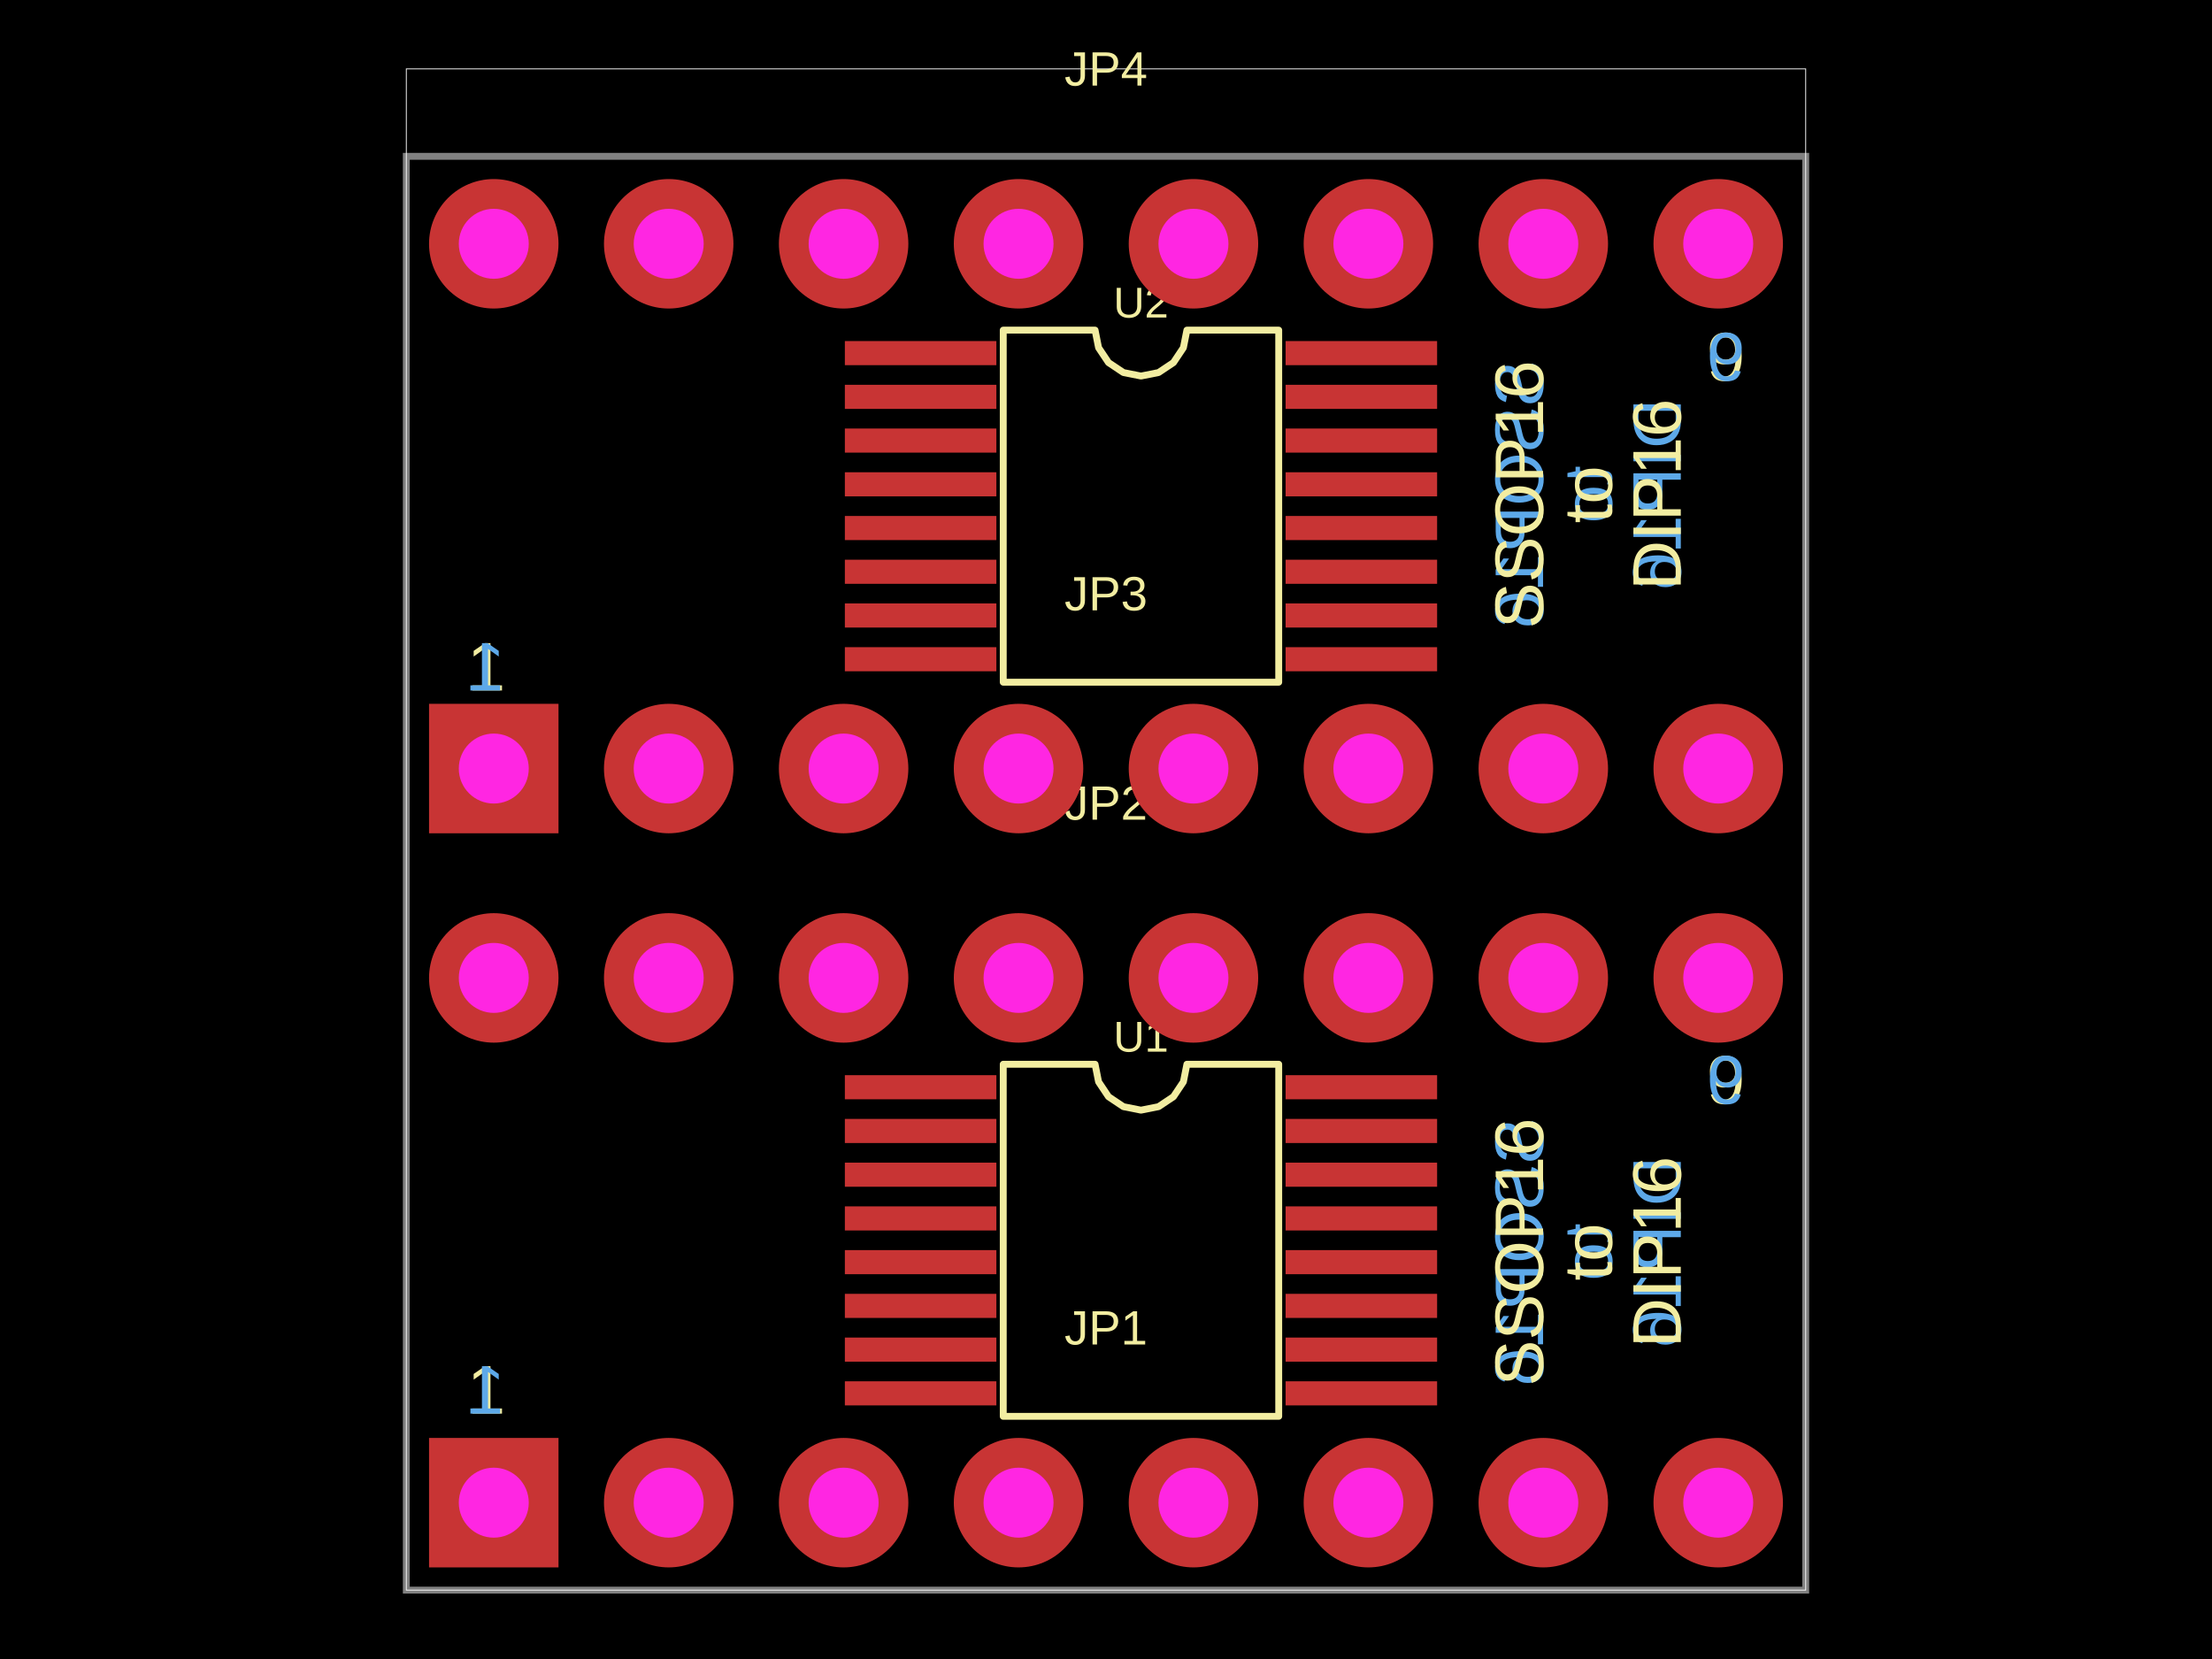
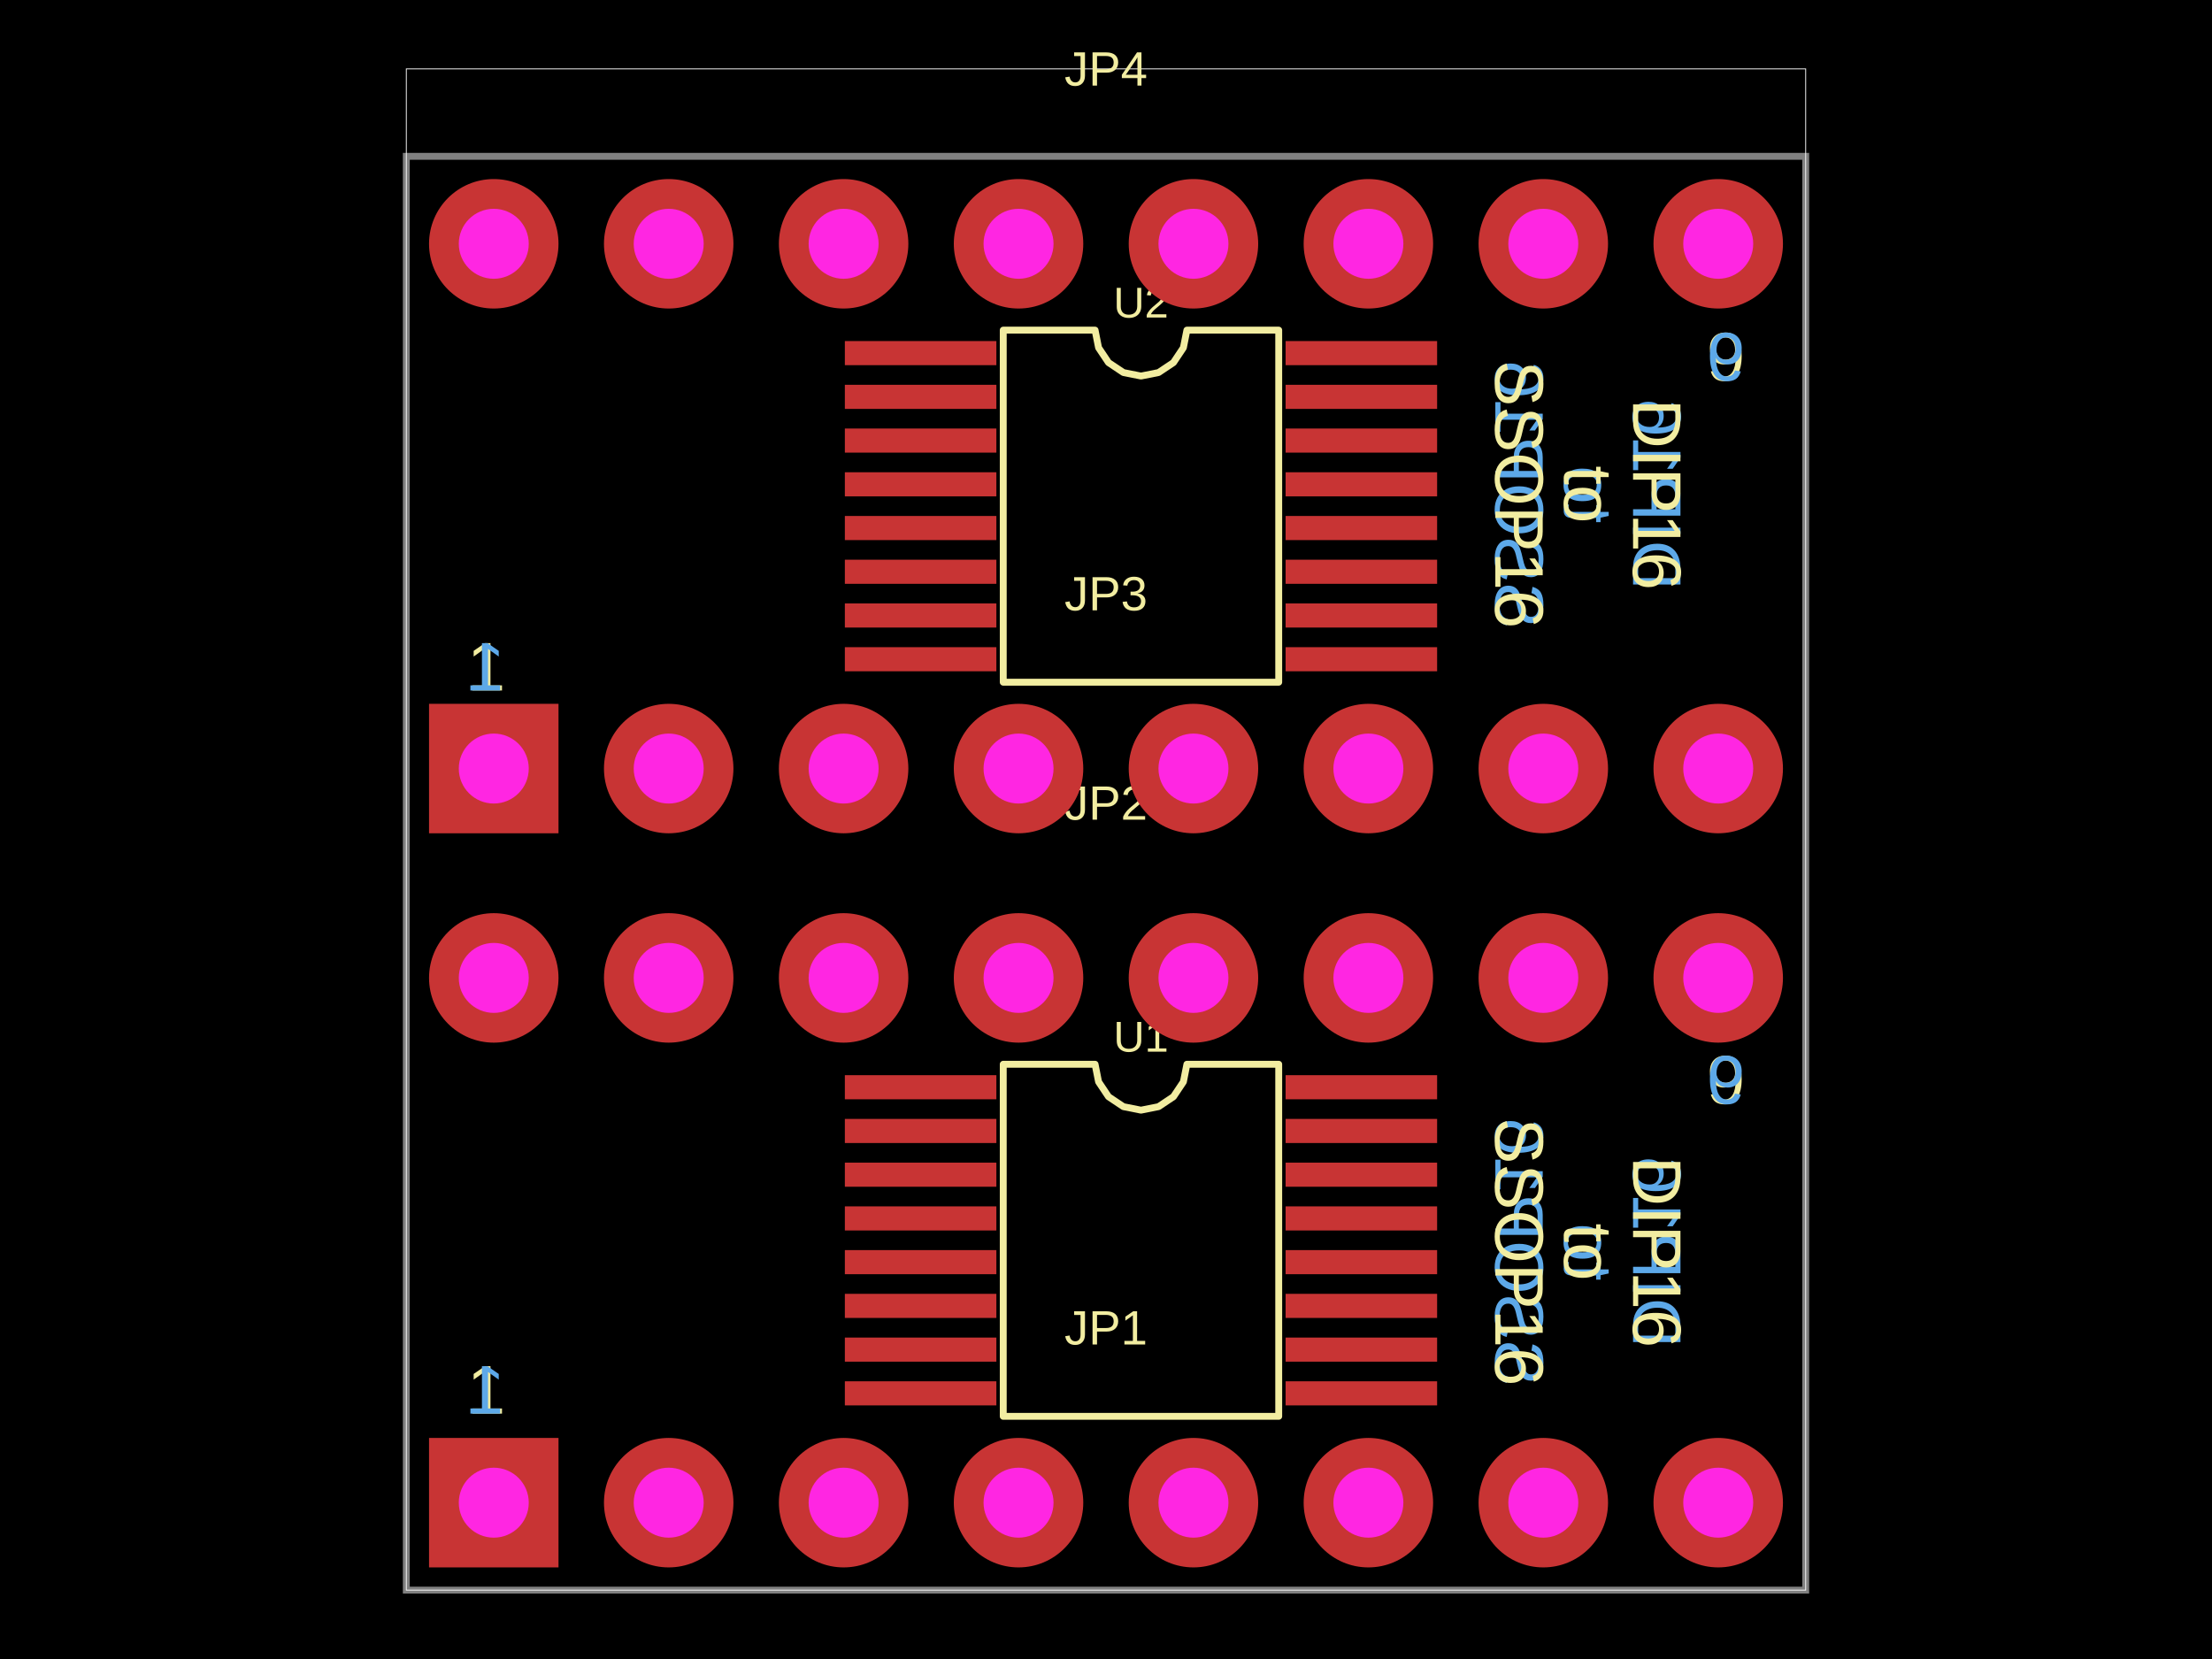
- <svg xmlns="http://www.w3.org/2000/svg" width="800" height="600" data-software-used-string="@tscircuit/core@0.0.616">
+ <svg xmlns="http://www.w3.org/2000/svg" width="800" height="600" data-software-used-string="@tscircuit/core@0.0.747">
  <style />
  <rect class="boundary" x="0" y="0" fill="#000" width="800" height="600" />
  <rect class="pcb-boundary" fill="none" stroke="#fff" stroke-width="0.3" x="146.949" y="24.907" width="506.102" height="550.187" />
  <path class="pcb-board" d="M 146.949 575.093 L 653.051 575.093 L 653.051 56.538 L 146.949 56.538 Z" fill="none" stroke="rgba(255, 255, 255, 0.5)" stroke-width="2.491" />
  <rect class="pcb-pad" fill="rgb(200, 52, 52)" x="305.554" y="388.854" width="54.795" height="8.717" data-layer="top" />
  <rect class="pcb-pad" fill="rgb(200, 52, 52)" x="305.554" y="404.67" width="54.795" height="8.717" data-layer="top" />
  <rect class="pcb-pad" fill="rgb(200, 52, 52)" x="305.554" y="420.486" width="54.795" height="8.717" data-layer="top" />
  <rect class="pcb-pad" fill="rgb(200, 52, 52)" x="305.554" y="436.301" width="54.795" height="8.717" data-layer="top" />
  <rect class="pcb-pad" fill="rgb(200, 52, 52)" x="305.554" y="452.117" width="54.795" height="8.717" data-layer="top" />
  <rect class="pcb-pad" fill="rgb(200, 52, 52)" x="305.554" y="467.933" width="54.795" height="8.717" data-layer="top" />
  <rect class="pcb-pad" fill="rgb(200, 52, 52)" x="305.554" y="483.748" width="54.795" height="8.717" data-layer="top" />
  <rect class="pcb-pad" fill="rgb(200, 52, 52)" x="305.554" y="499.564" width="54.795" height="8.717" data-layer="top" />
  <rect class="pcb-pad" fill="rgb(200, 52, 52)" x="464.956" y="499.564" width="54.795" height="8.717" data-layer="top" />
  <rect class="pcb-pad" fill="rgb(200, 52, 52)" x="464.956" y="483.748" width="54.795" height="8.717" data-layer="top" />
  <rect class="pcb-pad" fill="rgb(200, 52, 52)" x="464.956" y="467.933" width="54.795" height="8.717" data-layer="top" />
  <rect class="pcb-pad" fill="rgb(200, 52, 52)" x="464.956" y="452.117" width="54.795" height="8.717" data-layer="top" />
  <rect class="pcb-pad" fill="rgb(200, 52, 52)" x="464.956" y="436.301" width="54.795" height="8.717" data-layer="top" />
  <rect class="pcb-pad" fill="rgb(200, 52, 52)" x="464.956" y="420.486" width="54.795" height="8.717" data-layer="top" />
  <rect class="pcb-pad" fill="rgb(200, 52, 52)" x="464.956" y="404.67" width="54.795" height="8.717" data-layer="top" />
  <rect class="pcb-pad" fill="rgb(200, 52, 52)" x="464.956" y="388.854" width="54.795" height="8.717" data-layer="top" />
  <rect class="pcb-pad" fill="rgb(200, 52, 52)" x="305.554" y="123.35" width="54.795" height="8.717" data-layer="top" />
  <rect class="pcb-pad" fill="rgb(200, 52, 52)" x="305.554" y="139.166" width="54.795" height="8.717" data-layer="top" />
  <rect class="pcb-pad" fill="rgb(200, 52, 52)" x="305.554" y="154.981" width="54.795" height="8.717" data-layer="top" />
  <rect class="pcb-pad" fill="rgb(200, 52, 52)" x="305.554" y="170.797" width="54.795" height="8.717" data-layer="top" />
  <rect class="pcb-pad" fill="rgb(200, 52, 52)" x="305.554" y="186.613" width="54.795" height="8.717" data-layer="top" />
  <rect class="pcb-pad" fill="rgb(200, 52, 52)" x="305.554" y="202.428" width="54.795" height="8.717" data-layer="top" />
  <rect class="pcb-pad" fill="rgb(200, 52, 52)" x="305.554" y="218.244" width="54.795" height="8.717" data-layer="top" />
  <rect class="pcb-pad" fill="rgb(200, 52, 52)" x="305.554" y="234.06" width="54.795" height="8.717" data-layer="top" />
  <rect class="pcb-pad" fill="rgb(200, 52, 52)" x="464.956" y="234.06" width="54.795" height="8.717" data-layer="top" />
  <rect class="pcb-pad" fill="rgb(200, 52, 52)" x="464.956" y="218.244" width="54.795" height="8.717" data-layer="top" />
  <rect class="pcb-pad" fill="rgb(200, 52, 52)" x="464.956" y="202.428" width="54.795" height="8.717" data-layer="top" />
  <rect class="pcb-pad" fill="rgb(200, 52, 52)" x="464.956" y="186.613" width="54.795" height="8.717" data-layer="top" />
  <rect class="pcb-pad" fill="rgb(200, 52, 52)" x="464.956" y="170.797" width="54.795" height="8.717" data-layer="top" />
  <rect class="pcb-pad" fill="rgb(200, 52, 52)" x="464.956" y="154.981" width="54.795" height="8.717" data-layer="top" />
  <rect class="pcb-pad" fill="rgb(200, 52, 52)" x="464.956" y="139.166" width="54.795" height="8.717" data-layer="top" />
  <rect class="pcb-pad" fill="rgb(200, 52, 52)" x="464.956" y="123.35" width="54.795" height="8.717" data-layer="top" />
  <path class="pcb-silkscreen pcb-silkscreen-top" d="M 362.839 512.235 L 362.839 384.9 L 396.048 384.9 L 397.312 391.255 L 400.911 396.641 L 406.298 400.241 L 412.653 401.505 L 419.007 400.241 L 424.394 396.641 L 427.993 391.255 L 429.257 384.9 L 462.466 384.9 L 462.466 512.235 L 362.839 512.235 Z" fill="none" stroke="#f2eda1" stroke-width="2.491" stroke-linecap="round" stroke-linejoin="round" data-pcb-component-id="pcb_component_0" data-pcb-silkscreen-path-id="pcb_silkscreen_path_0" />
  <path class="pcb-silkscreen pcb-silkscreen-top" d="M 362.839 246.731 L 362.839 119.396 L 396.048 119.396 L 397.312 125.75 L 400.911 131.137 L 406.298 134.736 L 412.653 136 L 419.007 134.736 L 424.394 131.137 L 427.993 125.75 L 429.257 119.396 L 462.466 119.396 L 462.466 246.731 L 362.839 246.731 Z" fill="none" stroke="#f2eda1" stroke-width="2.491" stroke-linecap="round" stroke-linejoin="round" data-pcb-component-id="pcb_component_3" data-pcb-silkscreen-path-id="pcb_silkscreen_path_1" />
  <text x="0" y="0" dx="0" dy="0" fill="#f2eda1" font-family="Arial, sans-serif" font-size="15.593" text-anchor="middle" dominant-baseline="central" transform="matrix(1,0,0,1,412.6526,374.9377)" class="pcb-silkscreen-text pcb-silkscreen-top" data-pcb-silkscreen-text-id="pcb_component_0" stroke="none">U1</text>
  <text x="0" y="0" dx="0" dy="0" fill="#f2eda1" font-family="Arial, sans-serif" font-size="17.435" text-anchor="middle" dominant-baseline="central" transform="matrix(1,0,0,1,400,480.1993)" class="pcb-silkscreen-text pcb-silkscreen-top" data-pcb-silkscreen-text-id="pcb_component_1" stroke="none">JP1</text>
  <text x="0" y="0" dx="0" dy="0" fill="#f2eda1" font-family="Arial, sans-serif" font-size="17.435" text-anchor="middle" dominant-baseline="central" transform="matrix(1,0,0,1,400,290.411)" class="pcb-silkscreen-text pcb-silkscreen-top" data-pcb-silkscreen-text-id="pcb_component_2" stroke="none">JP2</text>
  <text x="0" y="0" dx="0" dy="0" fill="#f2eda1" font-family="Arial, sans-serif" font-size="15.593" text-anchor="middle" dominant-baseline="central" transform="matrix(1,0,0,1,412.6526,109.4334)" class="pcb-silkscreen-text pcb-silkscreen-top" data-pcb-silkscreen-text-id="pcb_component_3" stroke="none">U2</text>
  <text x="0" y="0" dx="0" dy="0" fill="#f2eda1" font-family="Arial, sans-serif" font-size="17.435" text-anchor="middle" dominant-baseline="central" transform="matrix(1,0,0,1,400,214.6949)" class="pcb-silkscreen-text pcb-silkscreen-top" data-pcb-silkscreen-text-id="pcb_component_4" stroke="none">JP3</text>
  <text x="0" y="0" dx="0" dy="0" fill="#f2eda1" font-family="Arial, sans-serif" font-size="17.435" text-anchor="middle" dominant-baseline="central" transform="matrix(1,0,0,1,400,24.9066)" class="pcb-silkscreen-text pcb-silkscreen-top" data-pcb-silkscreen-text-id="pcb_component_5" stroke="none">JP4</text>
-   <text x="0" y="0" dx="0" dy="0" fill="#5da9e9" font-family="Arial, sans-serif" font-size="24.907" text-anchor="middle" dominant-baseline="central" transform="matrix(1.8369701987210297e-16,1,1,-1.8369701987210297e-16,549.4396,178.8294)" class="pcb-silkscreen-text pcb-silkscreen-bottom" data-pcb-silkscreen-text-id="null" stroke="none">SSOP16</text>
-   <text x="0" y="0" dx="0" dy="0" fill="#5da9e9" font-family="Arial, sans-serif" font-size="24.907" text-anchor="middle" dominant-baseline="central" transform="matrix(1.8369701987210297e-16,1,1,-1.8369701987210297e-16,574.3462,178.8294)" class="pcb-silkscreen-text pcb-silkscreen-bottom" data-pcb-silkscreen-text-id="null" stroke="none">to</text>
-   <text x="0" y="0" dx="0" dy="0" fill="#5da9e9" font-family="Arial, sans-serif" font-size="24.907" text-anchor="middle" dominant-baseline="central" transform="matrix(1.8369701987210297e-16,1,1,-1.8369701987210297e-16,599.2528,178.8294)" class="pcb-silkscreen-text pcb-silkscreen-bottom" data-pcb-silkscreen-text-id="null" stroke="none">DIP16</text>
-   <text x="0" y="0" dx="0" dy="0" fill="#5da9e9" font-family="Arial, sans-serif" font-size="24.907" text-anchor="middle" dominant-baseline="central" transform="matrix(1.8369701987210297e-16,1,1,-1.8369701987210297e-16,549.4396,452.802)" class="pcb-silkscreen-text pcb-silkscreen-bottom" data-pcb-silkscreen-text-id="null" stroke="none">SSOP16</text>
-   <text x="0" y="0" dx="0" dy="0" fill="#5da9e9" font-family="Arial, sans-serif" font-size="24.907" text-anchor="middle" dominant-baseline="central" transform="matrix(1.8369701987210297e-16,1,1,-1.8369701987210297e-16,574.3462,452.802)" class="pcb-silkscreen-text pcb-silkscreen-bottom" data-pcb-silkscreen-text-id="null" stroke="none">to</text>
-   <text x="0" y="0" dx="0" dy="0" fill="#5da9e9" font-family="Arial, sans-serif" font-size="24.907" text-anchor="middle" dominant-baseline="central" transform="matrix(1.8369701987210297e-16,1,1,-1.8369701987210297e-16,599.2528,452.802)" class="pcb-silkscreen-text pcb-silkscreen-bottom" data-pcb-silkscreen-text-id="null" stroke="none">DIP16</text>
-   <text x="0" y="0" dx="0" dy="0" fill="#f2eda1" font-family="Arial, sans-serif" font-size="24.907" text-anchor="middle" dominant-baseline="central" transform="matrix(-1.8369701987210297e-16,-1,1,-1.8369701987210297e-16,549.4396,178.8294)" class="pcb-silkscreen-text pcb-silkscreen-top" data-pcb-silkscreen-text-id="null" stroke="none">SSOP16</text>
-   <text x="0" y="0" dx="0" dy="0" fill="#f2eda1" font-family="Arial, sans-serif" font-size="24.907" text-anchor="middle" dominant-baseline="central" transform="matrix(-1.8369701987210297e-16,-1,1,-1.8369701987210297e-16,574.3462,178.8294)" class="pcb-silkscreen-text pcb-silkscreen-top" data-pcb-silkscreen-text-id="null" stroke="none">to</text>
-   <text x="0" y="0" dx="0" dy="0" fill="#f2eda1" font-family="Arial, sans-serif" font-size="24.907" text-anchor="middle" dominant-baseline="central" transform="matrix(-1.8369701987210297e-16,-1,1,-1.8369701987210297e-16,599.2528,178.8294)" class="pcb-silkscreen-text pcb-silkscreen-top" data-pcb-silkscreen-text-id="null" stroke="none">DIP16</text>
-   <text x="0" y="0" dx="0" dy="0" fill="#f2eda1" font-family="Arial, sans-serif" font-size="24.907" text-anchor="middle" dominant-baseline="central" transform="matrix(-1.8369701987210297e-16,-1,1,-1.8369701987210297e-16,549.4396,452.802)" class="pcb-silkscreen-text pcb-silkscreen-top" data-pcb-silkscreen-text-id="null" stroke="none">SSOP16</text>
-   <text x="0" y="0" dx="0" dy="0" fill="#f2eda1" font-family="Arial, sans-serif" font-size="24.907" text-anchor="middle" dominant-baseline="central" transform="matrix(-1.8369701987210297e-16,-1,1,-1.8369701987210297e-16,574.3462,452.802)" class="pcb-silkscreen-text pcb-silkscreen-top" data-pcb-silkscreen-text-id="null" stroke="none">to</text>
-   <text x="0" y="0" dx="0" dy="0" fill="#f2eda1" font-family="Arial, sans-serif" font-size="24.907" text-anchor="middle" dominant-baseline="central" transform="matrix(-1.8369701987210297e-16,-1,1,-1.8369701987210297e-16,599.2528,452.802)" class="pcb-silkscreen-text pcb-silkscreen-top" data-pcb-silkscreen-text-id="null" stroke="none">DIP16</text>
+   <text x="0" y="0" dx="0" dy="0" fill="#5da9e9" font-family="Arial, sans-serif" font-size="24.907" text-anchor="middle" dominant-baseline="central" transform="matrix(1.8369701987210297e-16,-1,-1,-1.8369701987210297e-16,549.4396,178.8294)" class="pcb-silkscreen-text pcb-silkscreen-bottom" data-pcb-silkscreen-text-id="null" stroke="none">SSOP16</text>
+   <text x="0" y="0" dx="0" dy="0" fill="#5da9e9" font-family="Arial, sans-serif" font-size="24.907" text-anchor="middle" dominant-baseline="central" transform="matrix(1.8369701987210297e-16,-1,-1,-1.8369701987210297e-16,574.3462,178.8294)" class="pcb-silkscreen-text pcb-silkscreen-bottom" data-pcb-silkscreen-text-id="null" stroke="none">to</text>
+   <text x="0" y="0" dx="0" dy="0" fill="#5da9e9" font-family="Arial, sans-serif" font-size="24.907" text-anchor="middle" dominant-baseline="central" transform="matrix(1.8369701987210297e-16,-1,-1,-1.8369701987210297e-16,599.2528,178.8294)" class="pcb-silkscreen-text pcb-silkscreen-bottom" data-pcb-silkscreen-text-id="null" stroke="none">DIP16</text>
+   <text x="0" y="0" dx="0" dy="0" fill="#5da9e9" font-family="Arial, sans-serif" font-size="24.907" text-anchor="middle" dominant-baseline="central" transform="matrix(1.8369701987210297e-16,-1,-1,-1.8369701987210297e-16,549.4396,452.802)" class="pcb-silkscreen-text pcb-silkscreen-bottom" data-pcb-silkscreen-text-id="null" stroke="none">SSOP16</text>
+   <text x="0" y="0" dx="0" dy="0" fill="#5da9e9" font-family="Arial, sans-serif" font-size="24.907" text-anchor="middle" dominant-baseline="central" transform="matrix(1.8369701987210297e-16,-1,-1,-1.8369701987210297e-16,574.3462,452.802)" class="pcb-silkscreen-text pcb-silkscreen-bottom" data-pcb-silkscreen-text-id="null" stroke="none">to</text>
+   <text x="0" y="0" dx="0" dy="0" fill="#5da9e9" font-family="Arial, sans-serif" font-size="24.907" text-anchor="middle" dominant-baseline="central" transform="matrix(1.8369701987210297e-16,-1,-1,-1.8369701987210297e-16,599.2528,452.802)" class="pcb-silkscreen-text pcb-silkscreen-bottom" data-pcb-silkscreen-text-id="null" stroke="none">DIP16</text>
+   <text x="0" y="0" dx="0" dy="0" fill="#f2eda1" font-family="Arial, sans-serif" font-size="24.907" text-anchor="middle" dominant-baseline="central" transform="matrix(-1.8369701987210297e-16,1,-1,-1.8369701987210297e-16,549.4396,178.8294)" class="pcb-silkscreen-text pcb-silkscreen-top" data-pcb-silkscreen-text-id="null" stroke="none">SSOP16</text>
+   <text x="0" y="0" dx="0" dy="0" fill="#f2eda1" font-family="Arial, sans-serif" font-size="24.907" text-anchor="middle" dominant-baseline="central" transform="matrix(-1.8369701987210297e-16,1,-1,-1.8369701987210297e-16,574.3462,178.8294)" class="pcb-silkscreen-text pcb-silkscreen-top" data-pcb-silkscreen-text-id="null" stroke="none">to</text>
+   <text x="0" y="0" dx="0" dy="0" fill="#f2eda1" font-family="Arial, sans-serif" font-size="24.907" text-anchor="middle" dominant-baseline="central" transform="matrix(-1.8369701987210297e-16,1,-1,-1.8369701987210297e-16,599.2528,178.8294)" class="pcb-silkscreen-text pcb-silkscreen-top" data-pcb-silkscreen-text-id="null" stroke="none">DIP16</text>
+   <text x="0" y="0" dx="0" dy="0" fill="#f2eda1" font-family="Arial, sans-serif" font-size="24.907" text-anchor="middle" dominant-baseline="central" transform="matrix(-1.8369701987210297e-16,1,-1,-1.8369701987210297e-16,549.4396,452.802)" class="pcb-silkscreen-text pcb-silkscreen-top" data-pcb-silkscreen-text-id="null" stroke="none">SSOP16</text>
+   <text x="0" y="0" dx="0" dy="0" fill="#f2eda1" font-family="Arial, sans-serif" font-size="24.907" text-anchor="middle" dominant-baseline="central" transform="matrix(-1.8369701987210297e-16,1,-1,-1.8369701987210297e-16,574.3462,452.802)" class="pcb-silkscreen-text pcb-silkscreen-top" data-pcb-silkscreen-text-id="null" stroke="none">to</text>
+   <text x="0" y="0" dx="0" dy="0" fill="#f2eda1" font-family="Arial, sans-serif" font-size="24.907" text-anchor="middle" dominant-baseline="central" transform="matrix(-1.8369701987210297e-16,1,-1,-1.8369701987210297e-16,599.2528,452.802)" class="pcb-silkscreen-text pcb-silkscreen-top" data-pcb-silkscreen-text-id="null" stroke="none">DIP16</text>
  <text x="0" y="0" dx="0" dy="0" fill="#f2eda1" font-family="Arial, sans-serif" font-size="24.907" text-anchor="middle" dominant-baseline="central" transform="matrix(1,0,0,1,175.8406,502.6152)" class="pcb-silkscreen-text pcb-silkscreen-top" data-pcb-silkscreen-text-id="null" stroke="none">1</text>
  <text x="0" y="0" dx="0" dy="0" fill="#5da9e9" font-family="Arial, sans-serif" font-size="24.907" text-anchor="middle" dominant-baseline="central" transform="matrix(-1,0,0,1,175.8406,502.6152)" class="pcb-silkscreen-text pcb-silkscreen-bottom" data-pcb-silkscreen-text-id="null" stroke="none">1</text>
  <text x="0" y="0" dx="0" dy="0" fill="#f2eda1" font-family="Arial, sans-serif" font-size="24.907" text-anchor="middle" dominant-baseline="central" transform="matrix(1,0,0,1,175.8406,241.0959)" class="pcb-silkscreen-text pcb-silkscreen-top" data-pcb-silkscreen-text-id="null" stroke="none">1</text>
  <text x="0" y="0" dx="0" dy="0" fill="#5da9e9" font-family="Arial, sans-serif" font-size="24.907" text-anchor="middle" dominant-baseline="central" transform="matrix(-1,0,0,1,175.8406,241.0959)" class="pcb-silkscreen-text pcb-silkscreen-bottom" data-pcb-silkscreen-text-id="null" stroke="none">1</text>
  <text x="0" y="0" dx="0" dy="0" fill="#f2eda1" font-family="Arial, sans-serif" font-size="24.907" text-anchor="middle" dominant-baseline="central" transform="matrix(1,0,0,1,624.1594,390.5355)" class="pcb-silkscreen-text pcb-silkscreen-top" data-pcb-silkscreen-text-id="null" stroke="none">9</text>
  <text x="0" y="0" dx="0" dy="0" fill="#5da9e9" font-family="Arial, sans-serif" font-size="24.907" text-anchor="middle" dominant-baseline="central" transform="matrix(-1,0,0,1,624.1594,390.5355)" class="pcb-silkscreen-text pcb-silkscreen-bottom" data-pcb-silkscreen-text-id="null" stroke="none">9</text>
  <text x="0" y="0" dx="0" dy="0" fill="#f2eda1" font-family="Arial, sans-serif" font-size="24.907" text-anchor="middle" dominant-baseline="central" transform="matrix(1,0,0,1,624.1594,129.0162)" class="pcb-silkscreen-text pcb-silkscreen-top" data-pcb-silkscreen-text-id="null" stroke="none">9</text>
  <text x="0" y="0" dx="0" dy="0" fill="#5da9e9" font-family="Arial, sans-serif" font-size="24.907" text-anchor="middle" dominant-baseline="central" transform="matrix(-1,0,0,1,624.1594,129.0162)" class="pcb-silkscreen-text pcb-silkscreen-bottom" data-pcb-silkscreen-text-id="null" stroke="none">9</text>
  <g>
    <rect class="pcb-hole-outer-pad" fill="rgb(200, 52, 52)" x="155.168" y="520.05" width="46.824" height="46.824" />
    <circle class="pcb-hole-inner" fill="#FF26E2" cx="178.58" cy="543.462" r="12.653" />
  </g>
  <g>
    <circle class="pcb-hole-outer" fill="rgb(200, 52, 52)" cx="241.843" cy="543.462" r="23.412" />
    <circle class="pcb-hole-inner" fill="#FF26E2" cx="241.843" cy="543.462" r="12.653" />
  </g>
  <g>
    <circle class="pcb-hole-outer" fill="rgb(200, 52, 52)" cx="305.106" cy="543.462" r="23.412" />
    <circle class="pcb-hole-inner" fill="#FF26E2" cx="305.106" cy="543.462" r="12.653" />
  </g>
  <g>
    <circle class="pcb-hole-outer" fill="rgb(200, 52, 52)" cx="368.369" cy="543.462" r="23.412" />
    <circle class="pcb-hole-inner" fill="#FF26E2" cx="368.369" cy="543.462" r="12.653" />
  </g>
  <g>
    <circle class="pcb-hole-outer" fill="rgb(200, 52, 52)" cx="431.631" cy="543.462" r="23.412" />
    <circle class="pcb-hole-inner" fill="#FF26E2" cx="431.631" cy="543.462" r="12.653" />
  </g>
  <g>
    <circle class="pcb-hole-outer" fill="rgb(200, 52, 52)" cx="494.894" cy="543.462" r="23.412" />
    <circle class="pcb-hole-inner" fill="#FF26E2" cx="494.894" cy="543.462" r="12.653" />
  </g>
  <g>
    <circle class="pcb-hole-outer" fill="rgb(200, 52, 52)" cx="558.157" cy="543.462" r="23.412" />
    <circle class="pcb-hole-inner" fill="#FF26E2" cx="558.157" cy="543.462" r="12.653" />
  </g>
  <g>
    <circle class="pcb-hole-outer" fill="rgb(200, 52, 52)" cx="621.42" cy="543.462" r="23.412" />
    <circle class="pcb-hole-inner" fill="#FF26E2" cx="621.42" cy="543.462" r="12.653" />
  </g>
  <g>
    <circle class="pcb-hole-outer" fill="rgb(200, 52, 52)" cx="178.58" cy="353.674" r="23.412" />
    <circle class="pcb-hole-inner" fill="#FF26E2" cx="178.58" cy="353.674" r="12.653" />
  </g>
  <g>
    <circle class="pcb-hole-outer" fill="rgb(200, 52, 52)" cx="241.843" cy="353.674" r="23.412" />
    <circle class="pcb-hole-inner" fill="#FF26E2" cx="241.843" cy="353.674" r="12.653" />
  </g>
  <g>
    <circle class="pcb-hole-outer" fill="rgb(200, 52, 52)" cx="305.106" cy="353.674" r="23.412" />
    <circle class="pcb-hole-inner" fill="#FF26E2" cx="305.106" cy="353.674" r="12.653" />
  </g>
  <g>
    <circle class="pcb-hole-outer" fill="rgb(200, 52, 52)" cx="368.369" cy="353.674" r="23.412" />
    <circle class="pcb-hole-inner" fill="#FF26E2" cx="368.369" cy="353.674" r="12.653" />
  </g>
  <g>
    <circle class="pcb-hole-outer" fill="rgb(200, 52, 52)" cx="431.631" cy="353.674" r="23.412" />
    <circle class="pcb-hole-inner" fill="#FF26E2" cx="431.631" cy="353.674" r="12.653" />
  </g>
  <g>
    <circle class="pcb-hole-outer" fill="rgb(200, 52, 52)" cx="494.894" cy="353.674" r="23.412" />
    <circle class="pcb-hole-inner" fill="#FF26E2" cx="494.894" cy="353.674" r="12.653" />
  </g>
  <g>
    <circle class="pcb-hole-outer" fill="rgb(200, 52, 52)" cx="558.157" cy="353.674" r="23.412" />
    <circle class="pcb-hole-inner" fill="#FF26E2" cx="558.157" cy="353.674" r="12.653" />
  </g>
  <g>
    <circle class="pcb-hole-outer" fill="rgb(200, 52, 52)" cx="621.42" cy="353.674" r="23.412" />
    <circle class="pcb-hole-inner" fill="#FF26E2" cx="621.42" cy="353.674" r="12.653" />
  </g>
  <g>
    <rect class="pcb-hole-outer-pad" fill="rgb(200, 52, 52)" x="155.168" y="254.545" width="46.824" height="46.824" />
    <circle class="pcb-hole-inner" fill="#FF26E2" cx="178.58" cy="277.958" r="12.653" />
  </g>
  <g>
    <circle class="pcb-hole-outer" fill="rgb(200, 52, 52)" cx="241.843" cy="277.958" r="23.412" />
    <circle class="pcb-hole-inner" fill="#FF26E2" cx="241.843" cy="277.958" r="12.653" />
  </g>
  <g>
    <circle class="pcb-hole-outer" fill="rgb(200, 52, 52)" cx="305.106" cy="277.958" r="23.412" />
    <circle class="pcb-hole-inner" fill="#FF26E2" cx="305.106" cy="277.958" r="12.653" />
  </g>
  <g>
    <circle class="pcb-hole-outer" fill="rgb(200, 52, 52)" cx="368.369" cy="277.958" r="23.412" />
    <circle class="pcb-hole-inner" fill="#FF26E2" cx="368.369" cy="277.958" r="12.653" />
  </g>
  <g>
    <circle class="pcb-hole-outer" fill="rgb(200, 52, 52)" cx="431.631" cy="277.958" r="23.412" />
    <circle class="pcb-hole-inner" fill="#FF26E2" cx="431.631" cy="277.958" r="12.653" />
  </g>
  <g>
    <circle class="pcb-hole-outer" fill="rgb(200, 52, 52)" cx="494.894" cy="277.958" r="23.412" />
    <circle class="pcb-hole-inner" fill="#FF26E2" cx="494.894" cy="277.958" r="12.653" />
  </g>
  <g>
    <circle class="pcb-hole-outer" fill="rgb(200, 52, 52)" cx="558.157" cy="277.958" r="23.412" />
    <circle class="pcb-hole-inner" fill="#FF26E2" cx="558.157" cy="277.958" r="12.653" />
  </g>
  <g>
    <circle class="pcb-hole-outer" fill="rgb(200, 52, 52)" cx="621.42" cy="277.958" r="23.412" />
    <circle class="pcb-hole-inner" fill="#FF26E2" cx="621.42" cy="277.958" r="12.653" />
  </g>
  <g>
    <circle class="pcb-hole-outer" fill="rgb(200, 52, 52)" cx="178.58" cy="88.169" r="23.412" />
    <circle class="pcb-hole-inner" fill="#FF26E2" cx="178.58" cy="88.169" r="12.653" />
  </g>
  <g>
    <circle class="pcb-hole-outer" fill="rgb(200, 52, 52)" cx="241.843" cy="88.169" r="23.412" />
    <circle class="pcb-hole-inner" fill="#FF26E2" cx="241.843" cy="88.169" r="12.653" />
  </g>
  <g>
    <circle class="pcb-hole-outer" fill="rgb(200, 52, 52)" cx="305.106" cy="88.169" r="23.412" />
    <circle class="pcb-hole-inner" fill="#FF26E2" cx="305.106" cy="88.169" r="12.653" />
  </g>
  <g>
    <circle class="pcb-hole-outer" fill="rgb(200, 52, 52)" cx="368.369" cy="88.169" r="23.412" />
    <circle class="pcb-hole-inner" fill="#FF26E2" cx="368.369" cy="88.169" r="12.653" />
  </g>
  <g>
    <circle class="pcb-hole-outer" fill="rgb(200, 52, 52)" cx="431.631" cy="88.169" r="23.412" />
    <circle class="pcb-hole-inner" fill="#FF26E2" cx="431.631" cy="88.169" r="12.653" />
  </g>
  <g>
    <circle class="pcb-hole-outer" fill="rgb(200, 52, 52)" cx="494.894" cy="88.169" r="23.412" />
    <circle class="pcb-hole-inner" fill="#FF26E2" cx="494.894" cy="88.169" r="12.653" />
  </g>
  <g>
    <circle class="pcb-hole-outer" fill="rgb(200, 52, 52)" cx="558.157" cy="88.169" r="23.412" />
    <circle class="pcb-hole-inner" fill="#FF26E2" cx="558.157" cy="88.169" r="12.653" />
  </g>
  <g>
    <circle class="pcb-hole-outer" fill="rgb(200, 52, 52)" cx="621.42" cy="88.169" r="23.412" />
    <circle class="pcb-hole-inner" fill="#FF26E2" cx="621.42" cy="88.169" r="12.653" />
  </g>
</svg>
